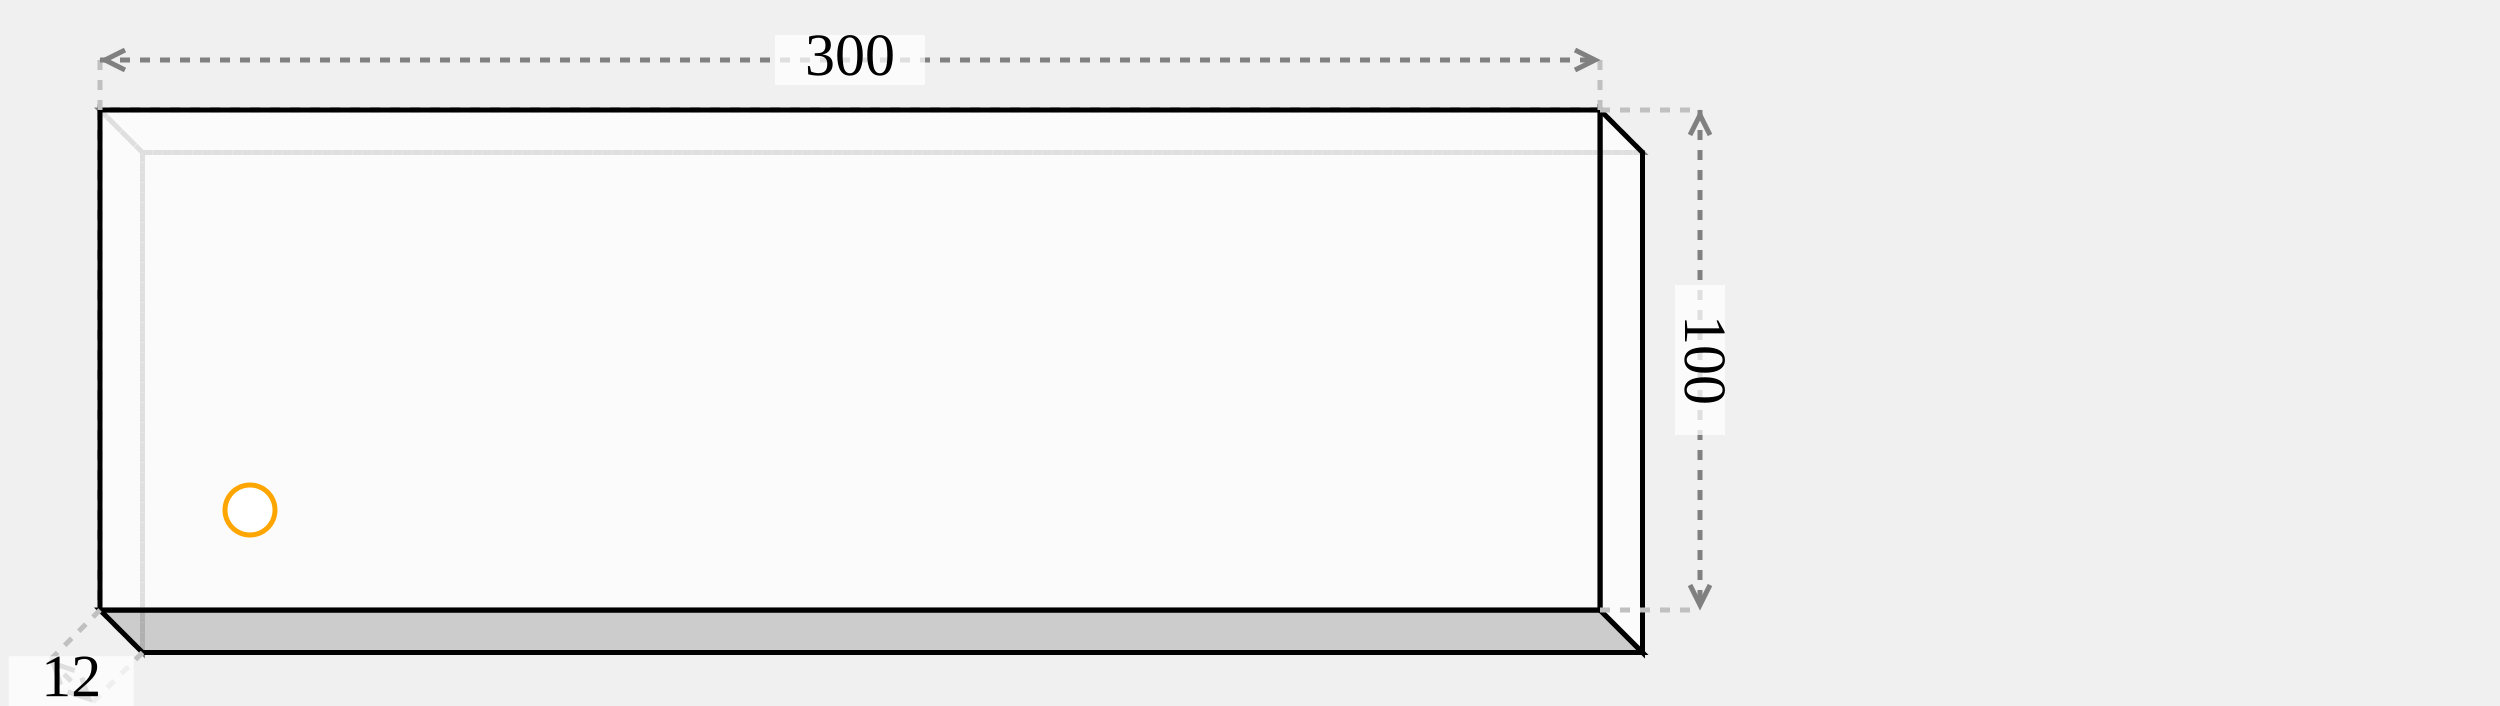
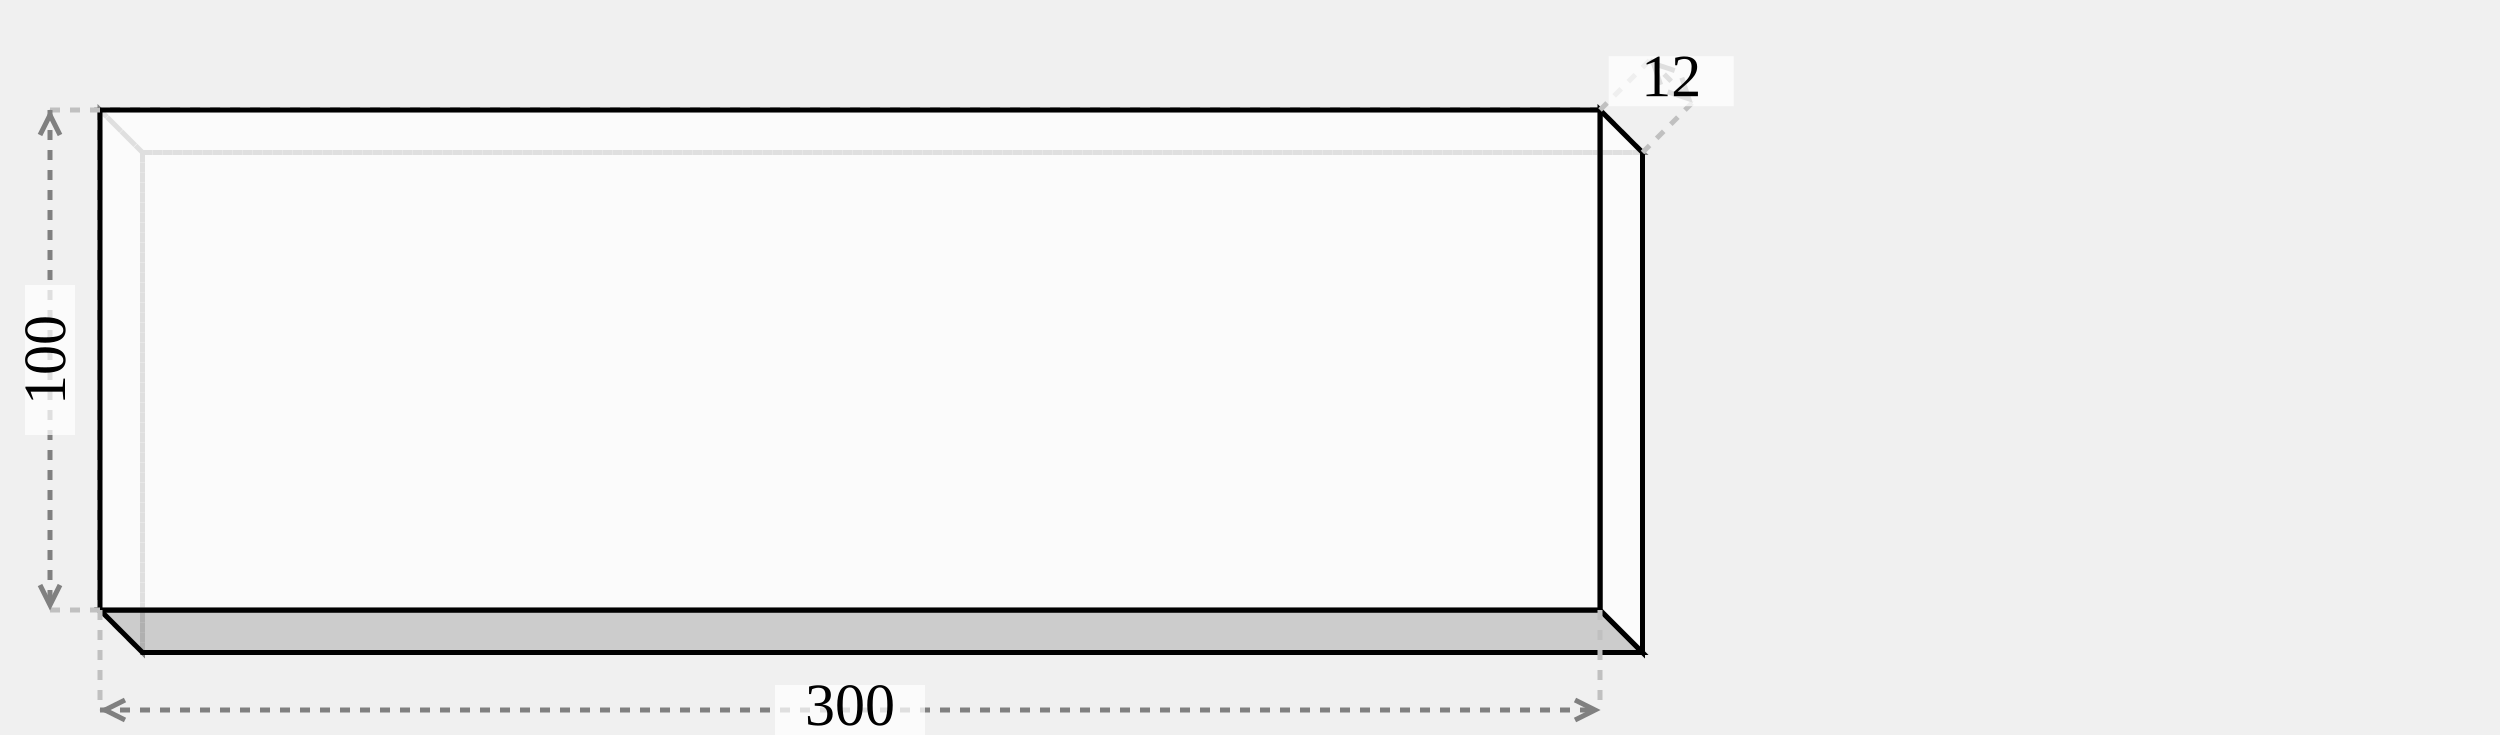
- <svg xmlns="http://www.w3.org/2000/svg" width="1000" viewBox="0.0 -2.0 500.0 141.2">
+ <svg xmlns="http://www.w3.org/2000/svg" width="1000" viewBox="0.0 -2.0 500.0 147.0">
  <polygon fill="none" stroke-width="1" stroke-dasharray="2" stroke="gray" points="28.5,28.5 28.5,128.5 328.5,128.5 328.5,28.5" />
  <polygon fill="none" stroke-width="1" stroke-dasharray="2" stroke="gray" points="20.0,20.0 20.0,120.0 28.5,128.5 28.5,28.5" />
  <polygon fill="none" stroke-width="1" stroke-dasharray="2" stroke="gray" points="28.5,28.5 328.5,28.5 320.0,20.0 20.0,20.0" />
  <polygon fill="rgba(192,192,192,0.75)" stroke-width="1" stroke-dasharray="" stroke="black" points="20.0,120.0 320.0,120.0 328.5,128.5 28.5,128.5" />
  <polygon fill="rgba(255,255,255,0.75)" stroke-width="1" stroke-dasharray="" stroke="black" points="328.5,28.5 328.5,128.5 320.0,120.0 320.0,20.0" />
  <polygon fill="rgba(255,255,255,0.75)" stroke-width="1" stroke-dasharray="" stroke="black" points="20.0,20.0 320.0,20.0 320.0,120.0 20.0,120.0" />
-   <circle cx="50" cy="100" r="5" stroke="orange" fill="white" stroke-width="1" />
-   <polyline fill="none" stroke-width="1" stroke-dasharray="2" stroke="silver" points="320.0,20.0 320.0,10.0" />
-   <polyline fill="none" stroke-width="1" stroke-dasharray="2" stroke="silver" points="20.0,20.0 20.0,10.0" />
-   <polyline fill="none" stroke-width="1" stroke-dasharray="2" stroke="gray" points="20.0,10.0 320.0,10.0" />
-   <polyline fill="none" stroke-width="1" stroke-dasharray="" stroke="gray" points="-4.0,-2.0 0.0,0.0 -4.0,2.0" transform="translate(319.0, 10.0) rotate(0.0)" />
-   <polyline fill="none" stroke-width="1" stroke-dasharray="" stroke="gray" points="-4.0,-2.0 0.0,0.0 -4.0,2.0" transform="translate(21.0, 10.0) rotate(180.0)" />
-   <rect x="155.0" y="5.0" width="30" height="10" style="fill: rgba(255,255,255,0.75); stroke: none; stroke-width: 1;" />
-   <text style="font-size:12px" text-anchor="middle" x="170.0" y="13.0" fill="black">300</text>
-   <polyline fill="none" stroke-width="1" stroke-dasharray="2" stroke="silver" points="320.0,120.0 340.0,120.0" />
-   <polyline fill="none" stroke-width="1" stroke-dasharray="2" stroke="silver" points="320.0,20.0 340.0,20.0" />
-   <polyline fill="none" stroke-width="1" stroke-dasharray="2" stroke="gray" points="340.0,20.0 340.0,120.0" />
-   <polyline fill="none" stroke-width="1" stroke-dasharray="" stroke="gray" points="-4.0,-2.0 0.0,0.0 -4.0,2.0" transform="translate(340.0, 119.0) rotate(90.0)" />
-   <polyline fill="none" stroke-width="1" stroke-dasharray="" stroke="gray" points="-4.0,-2.0 0.0,0.0 -4.0,2.0" transform="translate(340.0, 21.0) rotate(-90.0)" />
-   <rect x="335.0" y="55.0" width="10" height="30" style="fill: rgba(255,255,255,0.75); stroke: none; stroke-width: 1;" />
-   <text style="font-size:12px" text-anchor="middle" x="0" y="0" fill="black" transform="translate(337.0 70.0) rotate(90)">100</text>
-   <polyline fill="none" stroke-width="1" stroke-dasharray="2" stroke="silver" points="28.5,128.5 18.5,138.5" />
-   <polyline fill="none" stroke-width="1" stroke-dasharray="2" stroke="silver" points="20.0,120.0 10.0,130.0" />
-   <polyline fill="none" stroke-width="1" stroke-dasharray="2" stroke="gray" points="10.0,130.0 18.5,138.5" />
-   <polyline fill="none" stroke-width="1" stroke-dasharray="" stroke="gray" points="-4.0,-2.0 0.0,0.0 -4.0,2.0" transform="translate(17.77817, 137.7782) rotate(45)" />
-   <polyline fill="none" stroke-width="1" stroke-dasharray="" stroke="gray" points="-4.0,-2.0 0.0,0.0 -4.0,2.0" transform="translate(10.70711, 130.7071) rotate(-135)" />
-   <rect x="1.743" y="129.243" width="25" height="10" style="fill: rgba(255,255,255,0.75); stroke: none; stroke-width: 1;" />
-   <text style="font-size:12px" text-anchor="middle" x="14.243" y="137.243" fill="black">12</text>
+   <polyline fill="none" stroke-width="1" stroke-dasharray="2" stroke="silver" points="320.0,120.0 320.0,140.0" />
+   <polyline fill="none" stroke-width="1" stroke-dasharray="2" stroke="silver" points="20.0,120.0 20.0,140.0" />
+   <polyline fill="none" stroke-width="1" stroke-dasharray="2" stroke="gray" points="20.0,140.0 320.0,140.0" />
+   <polyline fill="none" stroke-width="1" stroke-dasharray="" stroke="gray" points="-4.0,-2.0 0.0,0.0 -4.0,2.0" transform="translate(319.0, 140.0) rotate(0.0)" />
+   <polyline fill="none" stroke-width="1" stroke-dasharray="" stroke="gray" points="-4.0,-2.0 0.0,0.0 -4.0,2.0" transform="translate(21.0, 140.0) rotate(180.0)" />
+   <rect x="155.0" y="135.0" width="30" height="10" style="fill: rgba(255,255,255,0.75); stroke: none; stroke-width: 1;" />
+   <text style="font-size:12px" text-anchor="middle" x="170.0" y="143.0" fill="black">300</text>
+   <polyline fill="none" stroke-width="1" stroke-dasharray="2" stroke="silver" points="20.0,120.0 10.0,120.0" />
+   <polyline fill="none" stroke-width="1" stroke-dasharray="2" stroke="silver" points="20.0,20.0 10.0,20.0" />
+   <polyline fill="none" stroke-width="1" stroke-dasharray="2" stroke="gray" points="10.0,20.0 10.0,120.0" />
+   <polyline fill="none" stroke-width="1" stroke-dasharray="" stroke="gray" points="-4.0,-2.0 0.0,0.0 -4.0,2.0" transform="translate(10.0, 119.0) rotate(90.0)" />
+   <polyline fill="none" stroke-width="1" stroke-dasharray="" stroke="gray" points="-4.0,-2.0 0.0,0.0 -4.0,2.0" transform="translate(10.0, 21.0) rotate(-90.0)" />
+   <rect x="5.0" y="55.0" width="10" height="30" style="fill: rgba(255,255,255,0.75); stroke: none; stroke-width: 1;" />
+   <text style="font-size:12px" text-anchor="middle" x="0" y="0" fill="black" transform="translate(13.0 70.0) rotate(-90)">100</text>
+   <polyline fill="none" stroke-width="1" stroke-dasharray="2" stroke="silver" points="328.5,28.5 338.5,18.5" />
+   <polyline fill="none" stroke-width="1" stroke-dasharray="2" stroke="silver" points="320.0,20.0 330.0,10.0" />
+   <polyline fill="none" stroke-width="1" stroke-dasharray="2" stroke="gray" points="330.0,10.0 338.5,18.5" />
+   <polyline fill="none" stroke-width="1" stroke-dasharray="" stroke="gray" points="-4.0,-2.0 0.0,0.0 -4.0,2.0" transform="translate(337.7782, 17.77817) rotate(45)" />
+   <polyline fill="none" stroke-width="1" stroke-dasharray="" stroke="gray" points="-4.0,-2.0 0.0,0.0 -4.0,2.0" transform="translate(330.7071, 10.70711) rotate(-135)" />
+   <rect x="321.743" y="9.243" width="25" height="10" style="fill: rgba(255,255,255,0.75); stroke: none; stroke-width: 1;" />
+   <text style="font-size:12px" text-anchor="middle" x="334.243" y="17.243" fill="black">12</text>
</svg>
